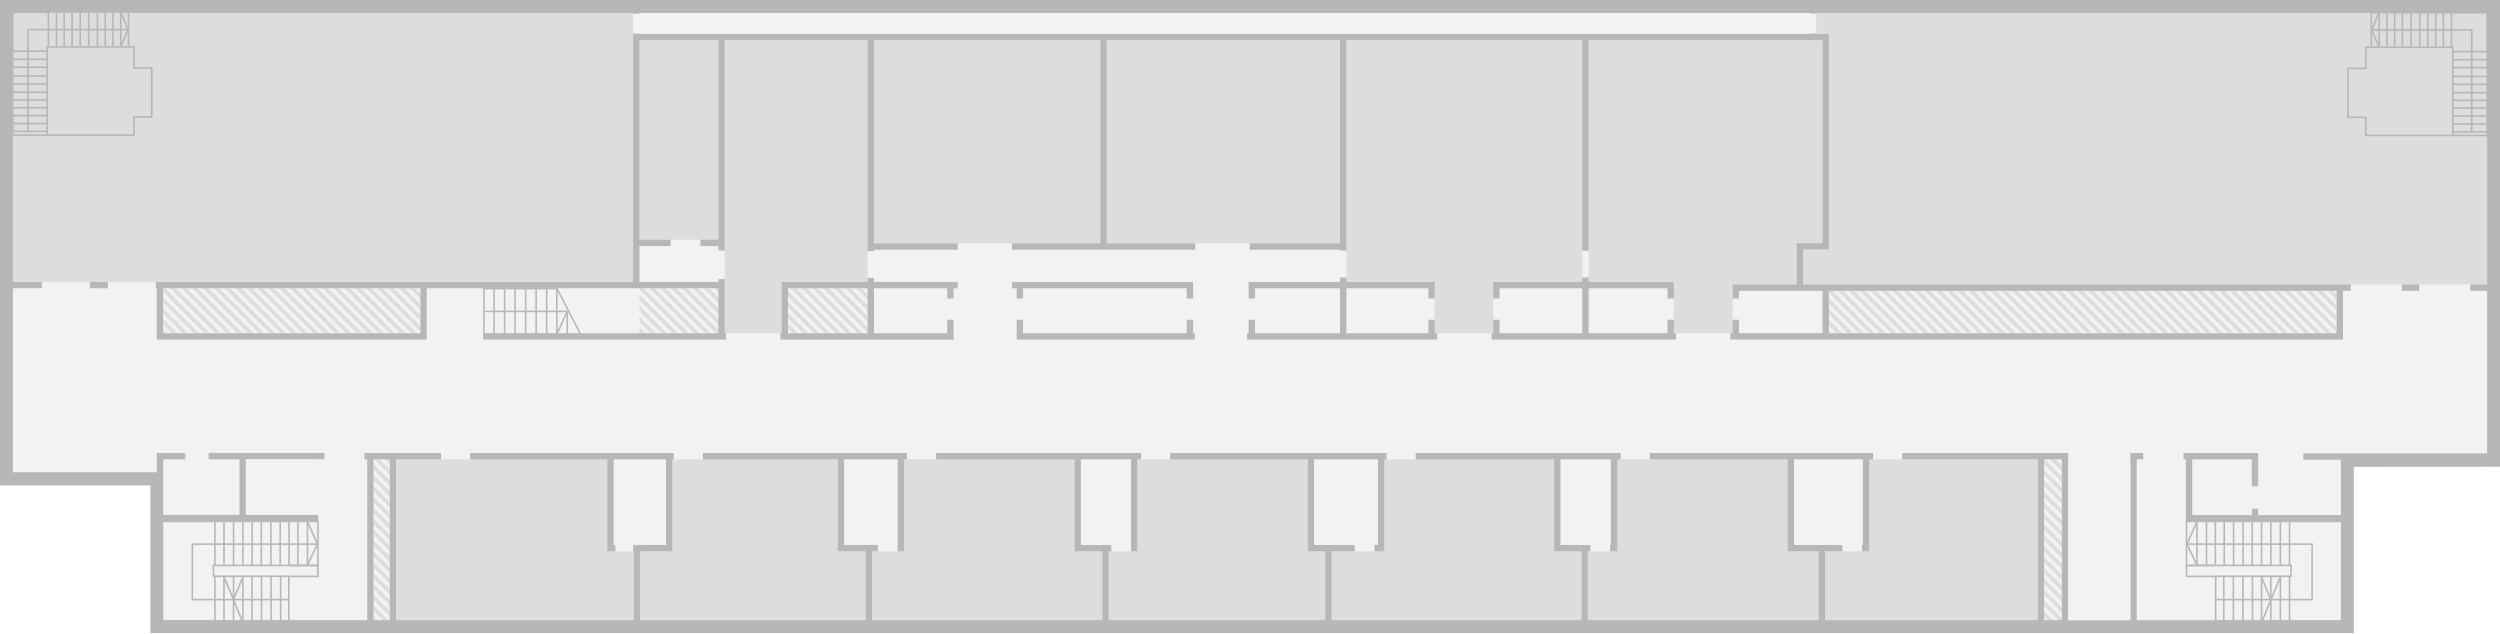
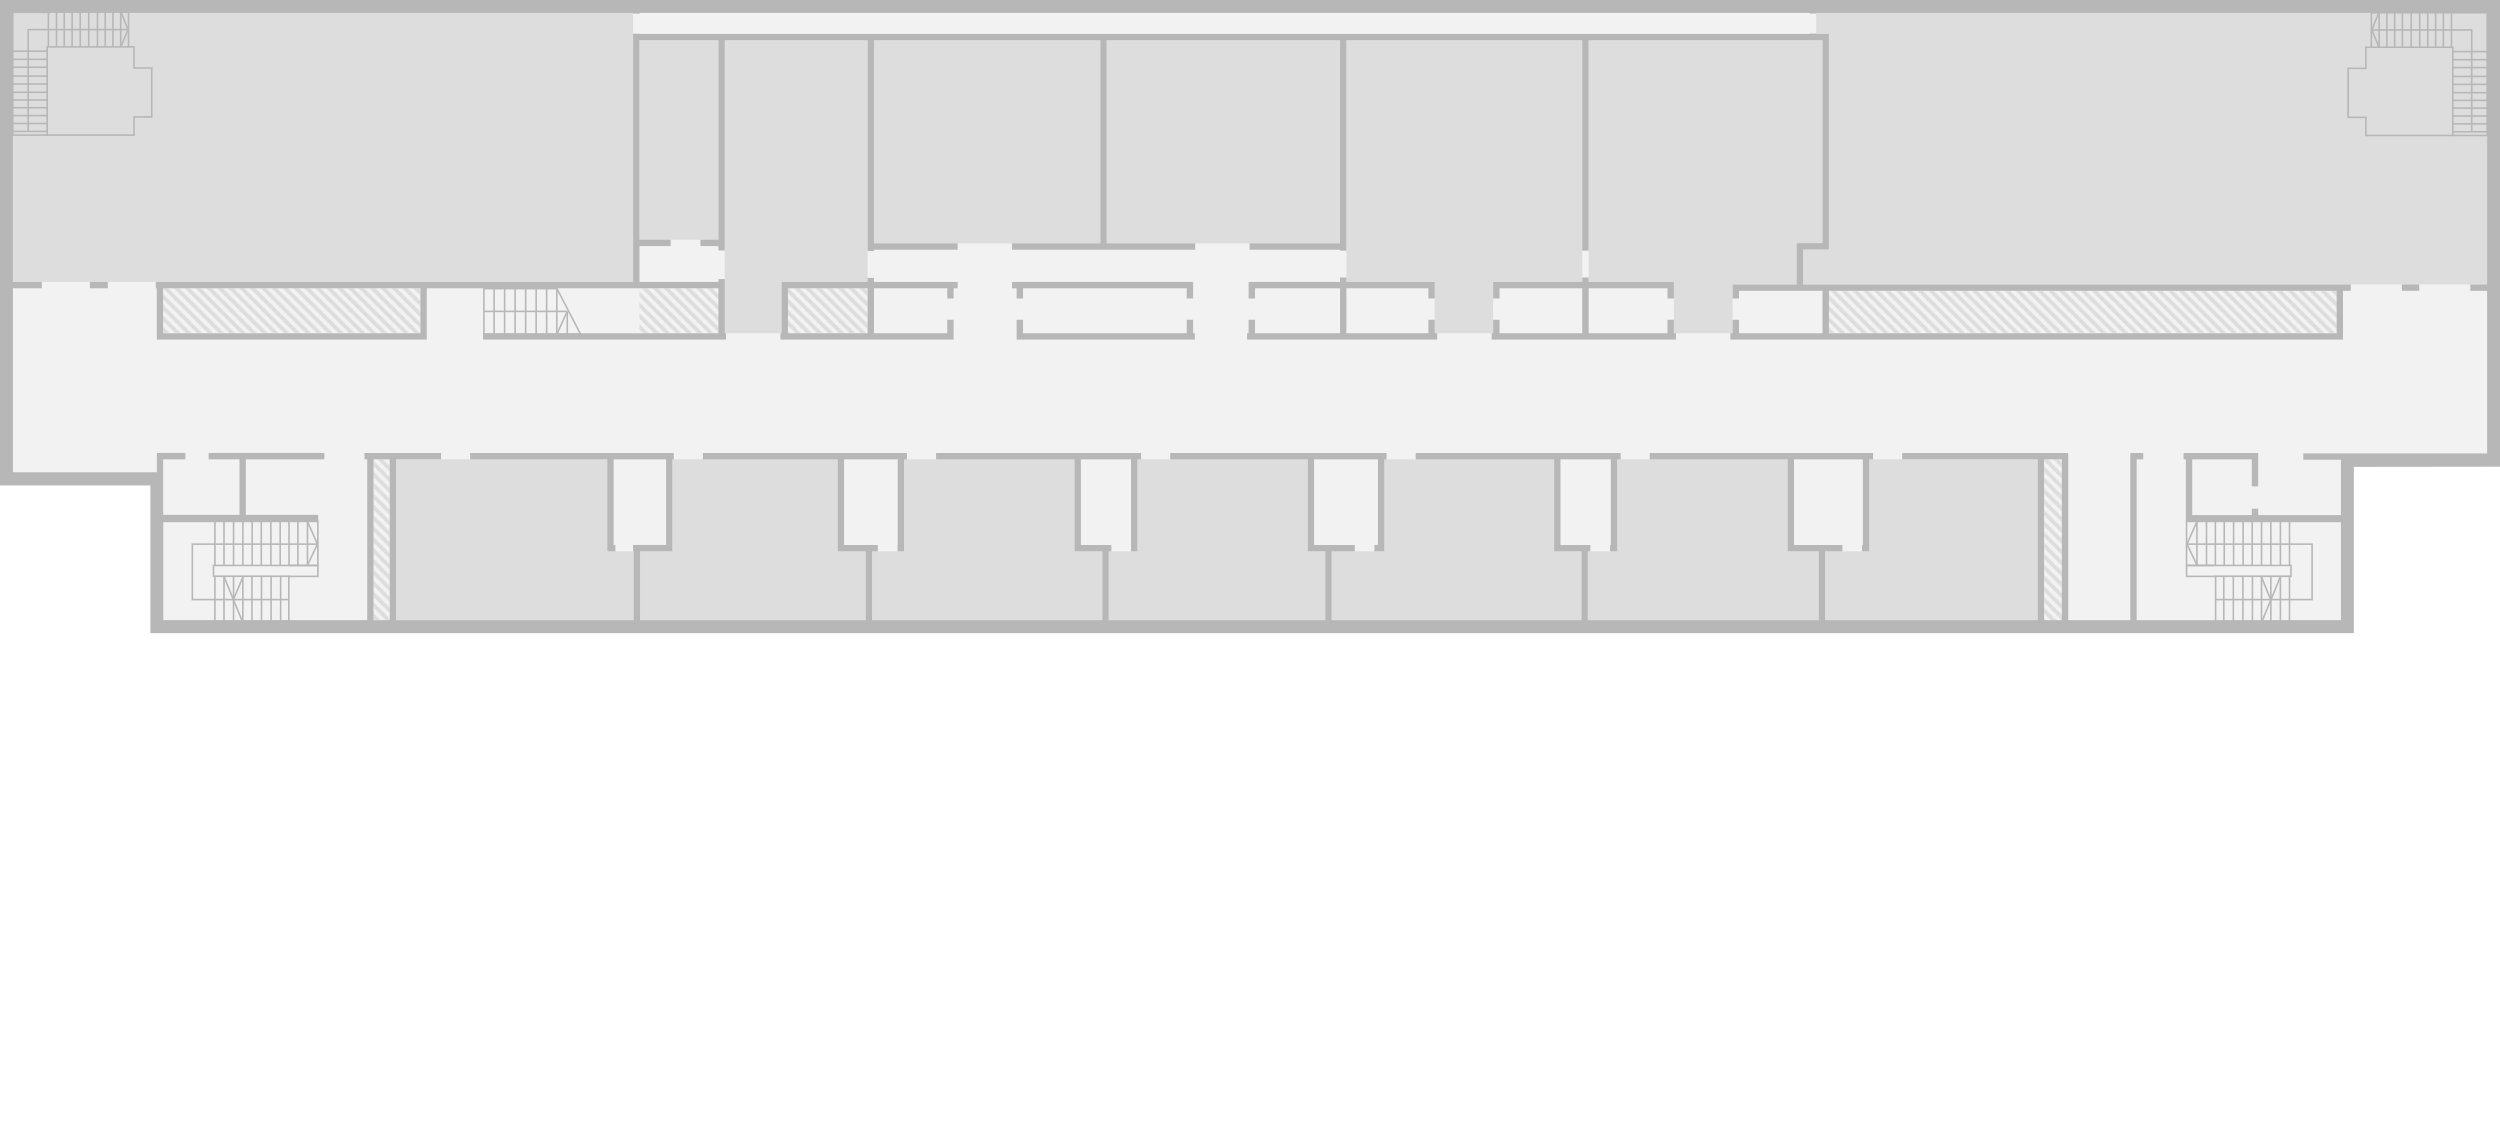
- <svg xmlns="http://www.w3.org/2000/svg" id="Livello_1" data-name="Livello 1" viewBox="0 0 5500 1392.85">
+ <svg xmlns="http://www.w3.org/2000/svg" id="Livello_1" data-name="Livello 1" viewBox="0 0 5500 2479.09">
  <defs>
-     <pattern id="locale_tecnico_2_3" data-name="locale tecnico 2 3" width="57" height="57" patternTransform="matrix(-0.42, 0, 0, 0.42, -13337.83, 9754.16)" patternUnits="userSpaceOnUse" viewBox="0 0 57 57">
-       <rect width="57" height="57" style="fill:none" />
-       <rect width="57" height="57" style="fill:none" />
-       <rect width="57" height="57" style="fill:none" />
-       <rect width="57" height="57" style="fill:none" />
-       <rect width="57" height="57" style="fill:none" />
-       <rect width="57" height="57" style="fill:none" />
-       <rect width="57" height="57" style="fill:none" />
-       <rect width="57" height="57" style="fill:none" />
-       <rect width="57" height="57" style="fill:none" />
-       <rect width="57" height="57" style="fill:none" />
-       <rect x="53" y="-53" width="60" height="58" style="fill:#f2f2f2" />
-       <line x1="57" x2="114" y2="-57" style="fill:none;stroke:#ddd;stroke-linecap:square;stroke-linejoin:round;stroke-width:20px" />
-       <rect x="-4" y="-53" width="60" height="58" style="fill:#f2f2f2" />
-       <line x2="57" y2="-57" style="fill:none;stroke:#ddd;stroke-linecap:square;stroke-linejoin:round;stroke-width:20px" />
-       <line x1="-57" y2="-57" style="fill:none;stroke:#ddd;stroke-linecap:square;stroke-linejoin:round;stroke-width:20px" />
-       <rect x="53" y="4" width="60" height="58" style="fill:#f2f2f2" />
-       <line x1="57" y1="57" x2="114" style="fill:none;stroke:#ddd;stroke-linecap:square;stroke-linejoin:round;stroke-width:20px" />
-       <rect x="-4" y="4" width="60" height="58" style="fill:#f2f2f2" />
-       <line y1="57" x2="57" style="fill:none;stroke:#ddd;stroke-linecap:square;stroke-linejoin:round;stroke-width:20px" />
-       <line x1="-57" y1="57" style="fill:none;stroke:#ddd;stroke-linecap:square;stroke-linejoin:round;stroke-width:20px" />
-       <line x1="57" y1="114" x2="114" y2="57" style="fill:none;stroke:#ddd;stroke-linecap:square;stroke-linejoin:round;stroke-width:20px" />
-       <line y1="114" x2="57" y2="57" style="fill:none;stroke:#ddd;stroke-linecap:square;stroke-linejoin:round;stroke-width:20px" />
-       <line x1="-57" y1="114" y2="57" style="fill:none;stroke:#ddd;stroke-linecap:square;stroke-linejoin:round;stroke-width:20px" />
+     <pattern id="locale_tecnico_2_3" data-name="locale tecnico 2 3" width="57" height="57" patternTransform="translate(-13327.71 -8916.31) rotate(180) scale(0.42)" patternUnits="userSpaceOnUse" viewBox="0 0 57 57">
+       <rect width="57" height="57" style="fill:none" />
+       <rect width="57" height="57" style="fill:none" />
+       <rect width="57" height="57" style="fill:none" />
+       <rect width="57" height="57" style="fill:none" />
+       <rect width="57" height="57" style="fill:none" />
+       <rect width="57" height="57" style="fill:none" />
+       <rect width="57" height="57" style="fill:none" />
+       <rect width="57" height="57" style="fill:none" />
+       <rect width="57" height="57" style="fill:none" />
+       <rect x="53" y="52" width="60" height="58" style="fill:#f2f2f2" />
+       <line x1="57" y1="57" x2="114" y2="114" style="fill:none;stroke:#ddd;stroke-linecap:square;stroke-linejoin:round;stroke-width:20px" />
+       <rect x="-4" y="52" width="60" height="58" style="fill:#f2f2f2" />
+       <line y1="57" x2="57" y2="114" style="fill:none;stroke:#ddd;stroke-linecap:square;stroke-linejoin:round;stroke-width:20px" />
+       <line x1="-57" y1="57" y2="114" style="fill:none;stroke:#ddd;stroke-linecap:square;stroke-linejoin:round;stroke-width:20px" />
+       <rect x="53" y="-5" width="60" height="58" style="fill:#f2f2f2" />
+       <line x1="57" x2="114" y2="57" style="fill:none;stroke:#ddd;stroke-linecap:square;stroke-linejoin:round;stroke-width:20px" />
+       <rect x="-4" y="-5" width="60" height="58" style="fill:#f2f2f2" />
+       <line x2="57" y2="57" style="fill:none;stroke:#ddd;stroke-linecap:square;stroke-linejoin:round;stroke-width:20px" />
+       <line x1="-57" y2="57" style="fill:none;stroke:#ddd;stroke-linecap:square;stroke-linejoin:round;stroke-width:20px" />
+       <line x1="57" y1="-57" x2="114" style="fill:none;stroke:#ddd;stroke-linecap:square;stroke-linejoin:round;stroke-width:20px" />
+       <line y1="-57" x2="57" style="fill:none;stroke:#ddd;stroke-linecap:square;stroke-linejoin:round;stroke-width:20px" />
+       <line x1="-57" y1="-57" style="fill:none;stroke:#ddd;stroke-linecap:square;stroke-linejoin:round;stroke-width:20px" />
    </pattern>
  </defs>
  <polygon id="background" points="0 1067.85 330.92 1067.85 330.92 1392.8 5178.42 1392.8 5178.42 1027.12 5500 1026.69 5500 28.44 5500 0 5471.56 0 28.44 0 0 0 0 28.44 0.21 610.72 0 1067.85" style="fill:#f2f2f2" />
  <rect id="locale_tecnico" data-name="locale tecnico" x="1733.49" y="634.25" width="175.22" height="98.88" style="fill:url(#locale_tecnico_2_3)" />
  <rect id="locale_tecnico-2" data-name="locale tecnico-2" x="358.95" y="634.25" width="565.91" height="98.88" style="fill:url(#locale_tecnico_2_3)" />
  <polygon id="locale_tecnico-2a" data-name="locale tecnico-2a" points="1582.21 733.13 1406.71 733.13 1406.71 634.25 1582.21 634.25 1582.21 733.13" style="fill:url(#locale_tecnico_2_3)" />
  <rect id="locale_tecnico-3" data-name="locale tecnico-3" x="821.76" y="1010.54" width="35.61" height="353.82" style="fill:url(#locale_tecnico_2_3)" />
  <polygon id="locale_tecnico-4" data-name="locale tecnico-4" points="4497.04 1364.36 4497.04 1010.54 4536.09 1010.54 4536.09 1111.53 4536.09 1125.51 4536.09 1364.36 4497.04 1364.36" style="fill:url(#locale_tecnico_2_3)" />
  <rect id="locale_tecnico-5" data-name="locale tecnico-5" x="4023.62" y="639.8" width="1117.01" height="93.34" style="fill:url(#locale_tecnico_2_3)" />
  <polygon id="senza_codice" data-name="senza codice" points="3825.86 733.13 3825.86 639.8 3952.76 639.8 3966.74 639.8 4009.58 639.8 4009.58 733.13 3825.86 733.13" style="fill:#f2f2f2" />
  <polygon id="senza_codice-2" data-name="senza codice-2" points="28.44 639.16 28.44 634.25 344.9 634.25 344.9 733.13 344.9 747.11 344.9 996.57 344.9 1010.54 344.9 1038.98 28.44 1038.98 28.44 639.16" style="fill:#f2f2f2" />
+   <g class="clickable" id="A2-2-16" data-name="customclass A2-2-16">
+     <rect id="a" x="540.91" y="1010.54" width="157.46" height="122.2" style="fill:#f2f2f2" />
+   </g>
+   <g class="clickable" id="A2-2-19-A" data-name="customclass A2-2-19-A">
+     <rect id="a-2" x="4550.07" y="1010.54" width="136.6" height="353.82" style="fill:#f2f2f2" />
+   </g>
  <g class="clickable" id="A2-2-38" data-name="customclass A2-2-38">
    <rect x="1406.85" y="88.7" width="173.75" height="438.66" style="fill:#ddd" />
  </g>
  <g class="clickable" id="A2-2-37" data-name="customclass A2-2-37">
    <rect x="1406.85" y="541.33" width="173.75" height="78.94" style="fill:#f2f2f2" />
  </g>
  <g class="clickable" id="A2-2-36" data-name="customclass A2-2-36">
    <rect x="1922.69" y="634.25" width="161.25" height="98.88" style="fill:#f2f2f2" />
  </g>
  <g class="clickable" id="A2-2-35" data-name="customclass A2-2-35">
    <rect x="3298.99" y="634.25" width="181.97" height="98.88" style="fill:#f2f2f2" />
  </g>
  <g class="clickable" id="A2-2-34" data-name="customclass A2-2-34">
    <rect x="3495" y="634.25" width="173.54" height="98.88" style="fill:#f2f2f2" />
  </g>
  <g class="clickable" id="A2-2-32" data-name="customclass A2-2-32">
    <polygon points="3966.74 625.75 3966.74 548.99 4009.58 548.99 4023.55 548.99 4023.55 535.01 4023.55 88.7 4023.55 74.66 4009.58 74.66 3995.6 74.66 3995.6 28.44 4009.58 28.44 4023.55 28.44 5471.56 28.44 5471.56 625.75 5154.61 625.75 5140.63 625.75 4587.85 625.75 4573.81 625.75 4023.55 625.75 4009.58 625.75 3966.74 625.75" style="fill:#ddd" />
  </g>
  <g class="clickable" id="A2-2-31" data-name="customclass A2-2-31">
    <polygon points="1406.85 74.66 1406.85 28.44 3981.55 28.44 3981.55 74.66 3495 74.66 3480.95 74.66 2962.09 74.66 2948.12 74.66 2434.81 74.66 2420.76 74.66 1922.69 74.66 1908.71 74.66 1594.5 74.66 1580.53 74.66 1406.85 74.66" style="fill:#f2f2f2" />
  </g>
  <g class="clickable" id="A2-2-30" data-name="customclass A2-2-30">
    <polygon points="28.44 610.72 28.44 28.44 1392.8 28.44 1392.8 74.66 1392.8 88.7 1392.8 527.36 1392.8 541.33 1392.8 620.27 938.84 620.27 924.86 620.27 358.95 620.27 344.9 620.27 28.44 620.27 28.44 616.41 28.44 610.72" style="fill:#ddd" />
  </g>
  <g class="clickable" id="A2-2-29" data-name="customclass A2-2-29">
    <polygon points="1594.5 527.36 1594.5 88.7 1908.71 88.7 1908.71 535.43 1908.71 549.41 1908.71 620.27 1733.49 620.27 1719.51 620.27 1719.51 634.25 1719.51 733.13 1594.5 733.13 1594.5 634.25 1594.5 620.27 1594.5 541.33 1594.5 527.36" style="fill:#ddd" />
  </g>
  <g class="clickable" id="A2-2-28" data-name="customclass A2-2-28">
    <rect x="1922.69" y="88.7" width="498.07" height="446.73" style="fill:#ddd" />
  </g>
  <g class="clickable" id="A2-2-27" data-name="customclass A2-2-27">
    <rect x="2434.81" y="88.7" width="513.31" height="446.73" style="fill:#ddd" />
  </g>
  <g class="clickable" id="A2-2-26" data-name="customclass A2-2-26">
    <polygon points="2962.09 535.43 2962.09 88.7 3480.95 88.7 3480.95 620.27 3298.99 620.27 3284.94 620.27 3284.94 634.25 3284.94 733.13 3156.42 733.13 3156.42 634.25 3156.42 620.27 3142.45 620.27 2962.09 620.27 2962.09 549.41 2962.09 535.43" style="fill:#ddd" />
  </g>
  <g class="clickable" id="A2-2-25" data-name="customclass A2-2-25">
    <polygon points="3495 620.27 3495 88.7 4009.58 88.7 4009.58 535.01 3966.74 535.01 3952.76 535.01 3952.76 548.99 3952.76 625.75 3825.86 625.75 3811.88 625.75 3811.88 639.8 3811.88 733.13 3682.51 733.13 3682.51 634.25 3682.51 620.27 3668.47 620.27 3495 620.27" style="fill:#ddd" />
  </g>
  <g class="clickable" id="A2-2-24" data-name="customclass A2-2-24">
    <rect x="2962.1" y="634.25" width="180.28" height="98.88" style="fill:#f2f2f2" />
  </g>
  <g class="clickable" id="A2-2-23" data-name="customclass A2-2-23">
    <rect x="2333.4" y="557.49" width="190.18" height="53.02" style="fill:#f2f2f2" />
  </g>
  <g class="clickable" id="A2-2-22" data-name="customclass A2-2-22">
    <rect x="2761.03" y="634.25" width="187.09" height="98.88" style="fill:#f2f2f2" />
  </g>
  <g class="clickable" id="A2-2-21" data-name="customclass A2-2-21">
    <rect x="2250.66" y="634.25" width="360.21" height="98.88" style="fill:#f2f2f2" />
  </g>
  <g class="clickable" id="A2-2-19" data-name="customclass A2-2-19">
    <rect x="2400.61" y="747.11" width="592.39" height="241.8" style="fill:none" />
  </g>
  <g class="clickable" id="A2-2-18" data-name="customclass A2-2-18">
    <polygon points="358.95 1038.98 358.95 1010.54 526.94 1010.54 526.94 1132.74 358.95 1132.74 358.95 1052.96 358.95 1038.98" style="fill:#f2f2f2" />
  </g>
  <g class="clickable" id="A2-2-15" data-name="customclass A2-2-15">
    <polygon points="871.41 1364.36 871.41 1010.54 1335.99 1010.54 1335.99 1198.97 1335.99 1212.94 1349.96 1212.94 1394.07 1212.94 1394.07 1364.36 871.41 1364.36" style="fill:#ddd" />
  </g>
  <g class="clickable" id="A2-2-14" data-name="customclass A2-2-14">
    <polygon points="1349.96 1198.97 1349.96 1010.54 1465.35 1010.54 1465.35 1198.97 1408.11 1198.97 1394.07 1198.97 1349.96 1198.97" style="fill:#f2f2f2" />
  </g>
  <g class="clickable" id="A2-2-13" data-name="customclass A2-2-13">
    <polygon points="1408.11 1364.36 1408.11 1212.94 1465.35 1212.94 1479.33 1212.94 1479.33 1198.97 1479.33 1010.54 1842.91 1010.54 1842.91 1198.97 1842.91 1212.94 1856.95 1212.94 1904.43 1212.94 1904.43 1364.36 1408.11 1364.36" style="fill:#ddd" />
  </g>
  <g class="clickable" id="A2-2-12" data-name="customclass A2-2-12">
    <polygon points="1856.95 1198.97 1856.95 1010.54 1974.87 1010.54 1974.87 1198.97 1918.48 1198.97 1904.43 1198.97 1856.95 1198.97" style="fill:#f2f2f2" />
  </g>
  <g class="clickable" id="A2-2-11" data-name="customclass A2-2-11">
    <polygon points="1918.48 1364.36 1918.48 1212.94 1974.87 1212.94 1988.85 1212.94 1988.85 1198.97 1988.85 1010.54 2363.95 1010.54 2363.95 1198.97 2363.95 1212.94 2377.92 1212.94 2424.97 1212.94 2424.97 1364.36 1918.48 1364.36" style="fill:#ddd" />
  </g>
  <g class="clickable" id="A2-2-10" data-name="customclass A2-2-10">
    <polygon points="2377.92 1198.97 2377.92 1010.54 2488.25 1010.54 2488.25 1198.97 2439.02 1198.97 2424.97 1198.97 2377.92 1198.97" style="fill:#f2f2f2" />
  </g>
  <g class="clickable" id="A2-2-09" data-name="customclass A2-2-09">
    <polygon points="2439.02 1364.36 2439.02 1212.94 2488.25 1212.94 2502.23 1212.94 2502.23 1198.97 2502.23 1010.54 2876.84 1010.54 2876.84 1198.97 2876.84 1212.94 2890.81 1212.94 2915.46 1212.94 2915.46 1364.36 2439.02 1364.36" style="fill:#ddd" />
  </g>
  <g class="clickable" id="A2-2-08" data-name="customclass A2-2-08">
    <polygon points="2890.81 1198.97 2890.81 1010.54 3031.27 1010.54 3031.27 1198.97 2929.44 1198.97 2915.46 1198.97 2890.81 1198.97" style="fill:#f2f2f2" />
  </g>
  <g class="clickable" id="A2-2-07" data-name="customclass A2-2-07">
    <polygon points="2929.44 1364.36 2929.44 1212.94 3031.27 1212.94 3045.25 1212.94 3045.25 1198.97 3045.25 1010.54 3419.01 1010.54 3419.01 1198.97 3419.01 1212.94 3433.06 1212.94 3479.27 1212.94 3479.27 1364.36 2929.44 1364.36" style="fill:#ddd" />
  </g>
  <g class="clickable" id="A2-2-06" data-name="customclass A2-2-06">
    <polygon points="3433.06 1198.97 3433.06 1010.54 3543.74 1010.54 3543.74 1198.97 3493.24 1198.97 3479.27 1198.97 3433.06 1198.97" style="fill:#f2f2f2" />
  </g>
  <g class="clickable" id="A2-2-05" data-name="customclass A2-2-05">
    <polygon points="3493.24 1364.36 3493.24 1212.94 3543.74 1212.94 3557.79 1212.94 3557.79 1198.97 3557.79 1010.54 3932.82 1010.54 3932.82 1198.97 3932.82 1212.94 3946.79 1212.94 4001.08 1212.94 4001.08 1364.36 3493.24 1364.36" style="fill:#ddd" />
  </g>
  <g class="clickable" id="A2-2-04" data-name="customclass A2-2-04">
    <polygon points="3946.79 1198.97 3946.79 1010.54 4098.28 1010.54 4098.28 1198.97 4015.13 1198.97 4001.08 1198.97 3946.79 1198.97" style="fill:#f2f2f2" />
  </g>
  <g class="clickable" id="A2-2-03" data-name="customclass A2-2-03">
    <polygon points="4015.13 1364.36 4015.13 1212.94 4098.28 1212.94 4112.25 1212.94 4112.25 1198.97 4112.25 1010.54 4483.07 1010.54 4483.07 1364.36 4015.13 1364.36" style="fill:#ddd" />
  </g>
  <g class="clickable" id="A2-2-02" data-name="customclass A2-2-02">
    <rect x="4822.84" y="1010.54" width="131.12" height="122.62" style="fill:#f2f2f2" />
  </g>
-   <g id="walls">
-     <polygon points="2226.43 634.25 2236.62 634.25 2236.62 656.72 2250.66 656.72 2250.66 634.25 2610.8 634.25 2610.8 656.72 2624.85 656.72 2624.85 634.25 2624.85 620.27 2610.8 620.27 2250.66 620.27 2236.62 620.27 2226.43 620.27 2226.43 634.25" style="fill:#b7b7b7" />
-     <polygon points="3161.9 733.13 3156.42 733.13 3156.42 703.42 3142.45 703.42 3142.45 733.13 2962.09 733.13 2962.09 634.25 3142.45 634.25 3142.45 656.72 3156.42 656.72 3156.42 634.25 3156.42 620.27 3142.45 620.27 2962.09 620.27 2962.09 610.51 2948.12 610.51 2948.12 620.27 2761.03 620.27 2746.98 620.27 2746.98 634.25 2746.98 656.72 2761.03 656.72 2761.03 634.25 2948.12 634.25 2948.12 733.13 2761.03 733.13 2761.03 703.42 2746.98 703.42 2746.98 733.13 2743.61 733.13 2743.61 747.11 2761.03 747.11 2948.12 747.11 2962.09 747.11 3142.45 747.11 3156.42 747.11 3161.9 747.11 3161.9 733.13" style="fill:#b7b7b7" />
-     <rect x="5284.04" y="625.75" width="38.21" height="13.98" style="fill:#b7b7b7" />
-     <rect x="197.7" y="620.27" width="39.47" height="13.98" style="fill:#b7b7b7" />
-     <path d="M330.92,1067.85v325h4847.5V1027.12l321.58-.43V0H0V1067.85Zm526.52,296.51H821.76V1010.54h35.68Zm3678.65,0H4497V1010.54h39.05ZM28.44,634.25H92.07v-14H28.44V28.44H1392.87v1.69h14V28.44H3981.63v1.27h14V28.44h1476V625.75h-36.94v14h36.94V997.41H5067.24v14H5150v121.78H4968v-14h-14v14H4822.91V1010.54H4954V1070h14V996.57H4803.8v14h5.06v136.6H5150v217.22H4700.71V1010.54h14.4v-14h-28.44v367.79h-136.6v-252.8h0v-115H4184.8v14h298.27v353.82H4015.13V1212.94h38.2v-14H3946.86v-188.4h151.42V1198.9h-1.76v14h15.73V1010.61h8.5v-14H3629.49v14h303.33v202.33h68.33v151.42h-507.9V1212.94h5.54v-14h-65.73v-188.4h110.75V1198.9h-1.68v14h15.73V1010.61h7.65v-14h-451v14H3419.1v202.33h60.26v151.42H2929.58V1212.94h50.92v-14H2891v-188.4h140.46V1198.9h-7.65v14h21.63V1010.61h5v-14h-476v14H2877v202.33h38.62v151.42H2439.09V1212.94h5.9v-14h-67v-188.4h110.26v202.4h14V1010.61h8.07v-14h-451v14H2364v202.33h61.1v151.42H1918.48V1212.94h12.71v-14H1857v-188.4h117.92V1198.9h-.42v14h14.4V1010.61h6.39v-14H1546.4v14H1843v202.33h61.52v151.42H1408.11V1212.94h71.22V1010.61h3v-14h-448v14H1336v202.33h17.84v-14H1350v-188.4h115.39V1198.9H1392.8v14h1.27v151.42H871.42V1010.54H970.3v-14H801.89v14h6v353.82H359V1146.72H700.1v-14H540.91v-122.2h172.7v-14H459v14h67.92v122.2H359v-122.2h48.81v-14H345V1039H28.44Z" transform="translate(0 0)" style="fill:#b7b7b7" />
-     <path d="M344.9,634.25V747.11H938.84V634.25h641.69v98.88H1062.79v14h534.52v-14h-2.74V613.88h-14v6.39H1406.85V541.33h68.68v-14h-68.75V88.63h173.75V527.29h-39.68v14h39.68V551h14V88.63h314.21V552.36h14v-3h184.14v-14H1922.69V88.63h498.07V535.36H2226.43v14h403.06v-14H2434.74V88.63h513.31V535.36h-199v14h199v2.11h14V88.63h518.86V551.52h14V88.63h514.65V534.94h-56.89v90.81H3811.81v31h14v-17h183.73v93.33H3825.78V703.42h-14v29.71h-5.06v14H5154.61V639.8h17v-14H3966.74V549h56.81V74.65h-28v-.84h-14v.84H1406.85v-.42h-14v546H342.79v14Zm3678.72,5.55h1117v93.33h-1117ZM358.88,634.25h566v98.88h-566Z" transform="translate(0 0)" style="fill:#b7b7b7" />
-     <polygon points="2628.64 733.13 2624.85 733.13 2624.85 703.42 2610.8 703.42 2610.8 733.13 2250.66 733.13 2250.66 703.42 2236.62 703.42 2236.62 725.06 2236.62 733.13 2236.62 747.11 2250.66 747.11 2610.8 747.11 2624.85 747.11 2628.64 747.11 2628.64 733.13" style="fill:#b7b7b7" />
-     <path d="M2097.91,733.13V703.42h-14v29.71H1922.69V634.25h161.25v22.47h14V634.25h8.92v-14H1922.69v-8.92h-14v8.92h-189.2V733.13H1717v14h381v-14Zm-189.2,0H1733.49V634.25h175.22Z" transform="translate(0 0)" style="fill:#b7b7b7" />
-     <polygon points="3687.15 733.13 3682.51 733.13 3682.51 703.42 3668.47 703.42 3668.47 733.13 3495 733.13 3495 634.25 3668.47 634.25 3668.47 656.72 3682.51 656.72 3682.51 634.25 3682.51 620.27 3668.47 620.27 3495 620.27 3495 610.51 3480.95 610.51 3480.95 620.27 3298.99 620.27 3284.94 620.27 3284.94 634.25 3284.94 656.72 3298.99 656.72 3298.99 634.25 3480.95 634.25 3480.95 733.13 3298.99 733.13 3298.99 703.42 3284.94 703.42 3284.94 733.13 3281.57 733.13 3281.57 747.11 3284.94 747.11 3298.99 747.11 3480.95 747.11 3495 747.11 3668.47 747.11 3682.51 747.11 3687.15 747.11 3687.15 733.13" style="fill:#b7b7b7" />
-   </g>
-   <g class="clickable" id="A2-2-STAIR-F" data-name="customclass A2-2-STAIR-F">
-     <path d="M1280.16,737.13H1062.93V633.05h162v1.2l1.56-.81Zm-213.72-3.51h208l-50.21-97H1066.44Z" transform="translate(0 0)" style="fill:#b7b7b7" />
+   <g class="clickable" id="A2-2-20" data-name="customclass A2-2-20">
+     <path d="M1280.16,737.13H1062.93V633.05h162v1.2l1.56-.81Zm-213.72-3.51h208l-50.21-97H1066.44Z" style="fill:#b7b7b7" />
    <rect x="1064.48" y="683.34" width="182.95" height="3.51" style="fill:#b7b7b7" />
-     <rect x="1208.9" y="708.44" width="55.08" height="3.51" transform="translate(83.57 1549.27) rotate(-65.92)" style="fill:#b7b7b7" />
+     <rect x="1208.93" y="708.48" width="55.08" height="3.51" transform="translate(83.52 1549.28) rotate(-65.92)" style="fill:#b7b7b7" />
    <rect x="1131.48" y="634.81" width="3.51" height="100.57" style="fill:#b7b7b7" />
    <rect x="1154.65" y="634.81" width="3.51" height="100.57" style="fill:#b7b7b7" />
    <rect x="1177.76" y="634.81" width="3.51" height="100.57" style="fill:#b7b7b7" />
    <rect x="1200.86" y="634.81" width="3.51" height="100.57" style="fill:#b7b7b7" />
    <rect x="1085.27" y="634.81" width="3.51" height="100.57" style="fill:#b7b7b7" />
    <rect x="1108.37" y="634.81" width="3.51" height="100.57" style="fill:#b7b7b7" />
    <rect x="1223.2" y="634.81" width="3.51" height="100.57" style="fill:#b7b7b7" />
    <rect x="1246.23" y="685.09" width="3.51" height="50.28" style="fill:#b7b7b7" />
    <rect x="1065.53" y="634.81" width="342.02" height="98.32" style="fill:none" />
  </g>
-   <g class="clickable" id="A2-2-LIFT-D" data-name="customclass A2-2-LIFT-D">
-     <rect id="a-2" x="4550.07" y="1010.54" width="136.6" height="353.82" style="fill:#f2f2f2" />
-   </g>
-   <g class="clickable" id="A2-2-STAIR-D" data-name="customclass A2-2-STAIR-D">
+   <g id="walls">
+     <polygon points="2226.43 634.25 2236.62 634.25 2236.62 656.72 2250.66 656.72 2250.66 634.25 2610.8 634.25 2610.8 656.72 2624.85 656.72 2624.85 634.25 2624.85 620.27 2610.8 620.27 2250.66 620.27 2236.62 620.27 2226.43 620.27 2226.43 634.25" style="fill:#b7b7b7" />
+     <polygon points="3161.9 733.13 3156.42 733.13 3156.42 703.42 3142.45 703.42 3142.45 733.13 2962.09 733.13 2962.09 634.25 3142.45 634.25 3142.45 656.72 3156.42 656.72 3156.42 634.25 3156.42 620.27 3142.45 620.27 2962.09 620.27 2962.09 610.51 2948.12 610.51 2948.12 620.27 2761.03 620.27 2746.98 620.27 2746.98 634.25 2746.98 656.72 2761.03 656.72 2761.03 634.25 2948.12 634.25 2948.12 733.13 2761.03 733.13 2761.03 703.42 2746.98 703.42 2746.98 733.13 2743.61 733.13 2743.61 747.11 2761.03 747.11 2948.12 747.11 2962.09 747.11 3142.45 747.11 3156.42 747.11 3161.9 747.11 3161.9 733.13" style="fill:#b7b7b7" />
+     <rect x="5284.04" y="625.75" width="38.21" height="13.98" style="fill:#b7b7b7" />
+     <rect x="197.7" y="620.27" width="39.47" height="13.98" style="fill:#b7b7b7" />
+     <path d="M330.92,1067.85v325h4847.5V1027.12l321.58-.43V0H0V1067.85Zm526.52,296.51H821.76V1010.54h35.68Zm3678.65,0H4497V1010.54h39.05ZM28.44,634.25H92.07v-14H28.44V28.44H1392.87v1.69h14V28.44H3981.63v1.27h14V28.44h1476V625.75h-36.94v14h36.94V997.41H5067.24v14H5150v121.78H4968v-14h-14v14H4822.91V1010.54H4954V1070h14V996.57h-164.2v14h5.06v136.6H5150v217.22H4700.71V1010.54h14.4v-14h-28.44v367.79h-136.6V1111.53h0v-115H4184.8v14h298.27v353.82H4015.13V1212.94h38.2v-14H3946.86V1010.54h151.42V1198.9h-1.76v14h15.73V1010.61h8.5v-14H3629.49v14h303.33v202.33h68.33v151.42h-507.9V1212.94h5.54v-14h-65.73V1010.54h110.75V1198.9h-1.68v14h15.73V1010.61h7.65v-14h-451v14h304.59v202.33h60.26v151.42H2929.58V1212.94h50.92v-14H2891V1010.54h140.46V1198.9h-7.65v14h21.63V1010.61h5.05v-14h-476v14h302.49v202.33h38.62v151.42H2439.09V1212.94h5.9v-14h-67V1010.54h110.26v202.4h14V1010.61h8.07v-14H2059.36v14H2364v202.33h61.1v151.42H1918.48V1212.94h12.71v-14H1857V1010.54h117.92V1198.9h-.42v14h14.4V1010.61h6.39v-14H1546.4v14H1843v202.33h61.52v151.42H1408.11V1212.94h71.22V1010.61h3v-14h-448v14h301.64v202.33h17.84v-14H1350V1010.54h115.39V1198.9H1392.8v14h1.27v151.42H871.42V1010.54H970.3v-14H801.89v14h6v353.82H359V1146.72h341.1v-14H540.91v-122.2h172.7v-14H459v14h67.92v122.2H359v-122.2h48.81v-14H345V1039H28.44Z" style="fill:#b7b7b7" />
+     <path d="M344.9,634.25V747.11H938.84V634.25h641.69v98.88H1062.79v14h534.52v-14h-2.74V613.88h-14v6.39H1406.85V541.33h68.68v-14h-68.75V88.63h173.75V527.29h-39.68v14h39.68V551h14V88.63h314.21V552.36h14v-3h184.14v-14H1922.69V88.63h498.07V535.36H2226.43v14h403.06v-14H2434.74V88.63h513.31V535.36h-199v14h199v2.11h14V88.63h518.86V551.52h14V88.63h514.65V534.94h-56.89v90.81H3811.81v31h14V639.8h183.73v93.33H3825.78V703.42h-14v29.71h-5.06v14H5154.61V639.8h17v-14H3966.74V549h56.81V74.65h-28v-.84h-14v.84H1406.85v-.42h-14v546H342.79v14Zm3678.72,5.55h1117v93.33h-1117ZM358.88,634.25h566v98.88h-566Z" style="fill:#b7b7b7" />
+     <polygon points="2628.64 733.13 2624.85 733.13 2624.85 703.42 2610.8 703.42 2610.8 733.13 2250.66 733.13 2250.66 703.42 2236.62 703.42 2236.62 725.06 2236.62 733.13 2236.62 747.11 2250.66 747.11 2610.8 747.11 2624.85 747.11 2628.64 747.11 2628.64 733.13" style="fill:#b7b7b7" />
+     <path d="M2097.91,733.13V703.42h-14v29.71H1922.69V634.25h161.25v22.47h14V634.25h8.92v-14H1922.69v-8.92h-14v8.92h-189.2V733.13H1717v14h381v-14Zm-189.2,0H1733.49V634.25h175.22Z" style="fill:#b7b7b7" />
+     <polygon points="3687.15 733.13 3682.51 733.13 3682.51 703.42 3668.47 703.42 3668.47 733.13 3495 733.13 3495 634.25 3668.47 634.25 3668.47 656.72 3682.51 656.72 3682.51 634.25 3682.51 620.27 3668.47 620.27 3495 620.27 3495 610.51 3480.95 610.51 3480.95 620.27 3298.99 620.27 3284.94 620.27 3284.94 634.25 3284.94 656.72 3298.99 656.72 3298.99 634.25 3480.95 634.25 3480.95 733.13 3298.99 733.13 3298.99 703.42 3284.94 703.42 3284.94 733.13 3281.57 733.13 3281.57 747.11 3284.94 747.11 3298.99 747.11 3480.95 747.11 3495 747.11 3668.47 747.11 3682.51 747.11 3687.15 747.11 3687.15 733.13" style="fill:#b7b7b7" />
+   </g>
+   <g class="clickable" id="A2-2-17" data-name="customclass A2-2-17">
+     <g id="scale">
+       <path d="M637.13,1368.78H355.29v-223.4H701.11v100.36H471.38V1266H637.13Zm-278.32-3.51H633.62v-95.72H467.87v-27.32H697.6v-93.34H358.81Z" style="fill:#b7b7b7" />
+       <polygon points="634.11 1320.89 421.38 1320.89 421.38 1195.32 698.16 1195.32 698.16 1198.83 424.89 1198.83 424.89 1317.38 634.11 1317.38 634.11 1320.89" style="fill:#b7b7b7" />
+       <rect x="512.05" y="1267.02" width="3.51" height="100.78" style="fill:#b7b7b7" />
+       <rect x="491.05" y="1267.02" width="3.51" height="100.78" style="fill:#b7b7b7" />
+       <rect x="471.03" y="1267.02" width="3.51" height="100.78" style="fill:#b7b7b7" />
+       <rect x="532.55" y="1267.02" width="3.51" height="100.78" style="fill:#b7b7b7" />
+       <rect x="471.03" y="1147.14" width="3.51" height="96.85" style="fill:#b7b7b7" />
+       <rect x="491.05" y="1147.14" width="3.51" height="96.85" style="fill:#b7b7b7" />
+       <rect x="512.05" y="1147.14" width="3.51" height="96.85" style="fill:#b7b7b7" />
+       <rect x="532.55" y="1147.14" width="3.51" height="96.85" style="fill:#b7b7b7" />
+       <rect x="553.06" y="1147.14" width="3.51" height="96.85" style="fill:#b7b7b7" />
+       <rect x="573.08" y="1147.14" width="3.51" height="96.85" style="fill:#b7b7b7" />
+       <rect x="594.15" y="1147.14" width="3.51" height="96.85" style="fill:#b7b7b7" />
+       <rect x="614.65" y="1147.14" width="3.51" height="96.85" style="fill:#b7b7b7" />
+       <rect x="634.11" y="1147.14" width="3.51" height="96.85" style="fill:#b7b7b7" />
+       <rect x="653.63" y="1147.14" width="3.51" height="96.85" style="fill:#b7b7b7" />
+       <rect x="674.63" y="1147.14" width="3.51" height="96.85" style="fill:#b7b7b7" />
+       <polygon points="677.97 1244.24 674.8 1242.74 696.44 1196.91 674.71 1147.85 677.92 1146.43 700.3 1196.95 677.97 1244.24" style="fill:#b7b7b7" />
+       <polygon points="531.14 1366.71 511.62 1319.19 532.69 1269.08 535.93 1270.44 515.42 1319.21 534.39 1365.38 531.14 1366.71" style="fill:#b7b7b7" />
+       <polygon points="701.11 1269.76 635.37 1269.76 635.37 1266.25 697.6 1266.25 697.6 1245.74 638.32 1245.74 638.32 1242.23 701.11 1242.23 701.11 1269.76" style="fill:#b7b7b7" />
+       <rect x="501.41" y="1266.26" width="3.51" height="54.97" transform="translate(-450.5 285.04) rotate(-22.14)" style="fill:#b7b7b7" />
+       <rect x="615.64" y="1267.02" width="3.51" height="100.78" style="fill:#b7b7b7" />
+       <rect x="573.57" y="1267.02" width="3.51" height="100.78" style="fill:#b7b7b7" />
+       <rect x="594.64" y="1267.02" width="3.51" height="100.78" style="fill:#b7b7b7" />
+       <rect x="552.57" y="1267.02" width="3.51" height="100.78" style="fill:#b7b7b7" />
+     </g>
+     <g id="a-3">
+       <polygon points="807.79 1147.49 807.79 1364.36 358.95 1364.36 358.95 1146.72 526.94 1146.72 540.91 1146.72 660.16 1146.72 699.42 1146.72 807.79 1147.49" style="fill:none" />
+     </g>
+   </g>
+   <g class="clickable" id="A2-2-01" data-name="customclass A2-2-01">
    <g id="scale-2">
-       <path d="M5154.47,1368.78H4872.63V1266h165.75v-20.3H4808.65V1145.38h345.82Zm-278.32-3.51H5151V1148.89H4812.17v93.34h229.72v27.32H4876.15Z" transform="translate(0 0)" style="fill:#b7b7b7" />
+       <path d="M5154.47,1368.78H4872.63V1266h165.75v-20.3H4808.65V1145.38h345.82Zm-278.32-3.51H5151V1148.89H4812.17v93.34h229.72v27.32H4876.15Z" style="fill:#b7b7b7" />
      <polygon points="5088.38 1320.89 4875.65 1320.89 4875.65 1317.38 5084.87 1317.38 5084.87 1198.83 4811.6 1198.83 4811.6 1195.32 5088.38 1195.32 5088.38 1320.89" style="fill:#b7b7b7" />
      <rect x="4994.13" y="1267.02" width="3.51" height="100.78" style="fill:#b7b7b7" />
      <rect x="5015.13" y="1267.02" width="3.51" height="100.78" style="fill:#b7b7b7" />
      <rect x="5035.15" y="1267.02" width="3.51" height="100.78" style="fill:#b7b7b7" />
      <rect x="4973.63" y="1267.02" width="3.51" height="100.78" style="fill:#b7b7b7" />
      <rect x="5035.15" y="1147.14" width="3.51" height="96.85" style="fill:#b7b7b7" />
      <rect x="5015.13" y="1147.14" width="3.51" height="96.85" style="fill:#b7b7b7" />
      <rect x="4994.13" y="1147.14" width="3.51" height="96.85" style="fill:#b7b7b7" />
      <rect x="4973.63" y="1147.14" width="3.51" height="96.85" style="fill:#b7b7b7" />
      <rect x="4953.12" y="1147.14" width="3.51" height="96.85" style="fill:#b7b7b7" />
      <rect x="4933.1" y="1147.14" width="3.51" height="96.85" style="fill:#b7b7b7" />
      <rect x="4912.1" y="1147.14" width="3.51" height="96.85" style="fill:#b7b7b7" />
      <rect x="4891.6" y="1147.14" width="3.51" height="96.85" style="fill:#b7b7b7" />
      <rect x="4872.07" y="1147.14" width="3.51" height="96.85" style="fill:#b7b7b7" />
      <rect x="4852.55" y="1147.14" width="3.51" height="96.85" style="fill:#b7b7b7" />
      <rect x="4831.55" y="1147.14" width="3.51" height="96.85" style="fill:#b7b7b7" />
      <polygon points="4831.72 1244.24 4809.39 1196.95 4809.72 1196.22 4831.84 1146.43 4835.05 1147.85 4813.26 1196.91 4834.89 1242.74 4831.72 1244.24" style="fill:#b7b7b7" />
      <polygon points="4978.55 1366.7 4975.3 1365.39 4993.85 1319.63 4973.82 1270.42 4977.08 1269.1 4997.64 1319.62 4978.55 1366.7" style="fill:#b7b7b7" />
      <polygon points="4874.39 1269.76 4808.65 1269.76 4808.65 1242.23 4871.37 1242.23 4871.37 1245.74 4812.17 1245.74 4812.17 1266.25 4874.39 1266.25 4874.39 1269.76" style="fill:#b7b7b7" />
-       <rect x="4978.86" y="1292.57" width="55" height="3.51" transform="translate(1914.92 5439.44) rotate(-67.78)" style="fill:#b7b7b7" />
+       <rect x="4978.64" y="1292.41" width="55" height="3.51" transform="translate(1915.16 5439.3) rotate(-67.78)" style="fill:#b7b7b7" />
      <rect x="4890.61" y="1267.02" width="3.51" height="100.78" style="fill:#b7b7b7" />
      <rect x="4932.61" y="1267.02" width="3.51" height="100.78" style="fill:#b7b7b7" />
      <rect x="4911.61" y="1267.02" width="3.51" height="100.78" style="fill:#b7b7b7" />
      <rect x="4953.61" y="1267.02" width="3.51" height="100.78" style="fill:#b7b7b7" />
    </g>
    <g id="a-4">
      <polygon points="4808.87 1147.14 4822.84 1147.14 4953.96 1147.14 4967.94 1147.14 5149.97 1147.14 5149.97 1364.36 4700.71 1364.36 4700.71 1147.28 4808.87 1147.14" style="fill:none" />
-     </g>
-   </g>
-   <g class="clickable" id="A2-2-LIFT-C" data-name="customclass A2-2-LIFT-C">
-     <rect id="a" x="540.91" y="1010.54" width="157.46" height="122.2" style="fill:#f2f2f2" />
-   </g>
-   <g class="clickable" id="A2-2-STAIR-C" data-name="customclass A2-2-STAIR-C">
-     <g id="scale">
-       <path d="M637.13,1368.78H355.29v-223.4H701.11v100.36H471.38V1266H637.13Zm-278.32-3.51H633.62v-95.72H467.87v-27.32H697.6v-93.34H358.81Z" transform="translate(0 0)" style="fill:#b7b7b7" />
-       <polygon points="634.11 1320.89 421.38 1320.89 421.38 1195.32 698.16 1195.32 698.16 1198.83 424.89 1198.83 424.89 1317.38 634.11 1317.38 634.11 1320.89" style="fill:#b7b7b7" />
-       <rect x="512.05" y="1267.02" width="3.51" height="100.78" style="fill:#b7b7b7" />
-       <rect x="491.05" y="1267.02" width="3.51" height="100.78" style="fill:#b7b7b7" />
-       <rect x="471.03" y="1267.02" width="3.51" height="100.78" style="fill:#b7b7b7" />
-       <rect x="532.55" y="1267.02" width="3.51" height="100.78" style="fill:#b7b7b7" />
-       <rect x="471.03" y="1147.14" width="3.51" height="96.85" style="fill:#b7b7b7" />
-       <rect x="491.05" y="1147.14" width="3.51" height="96.85" style="fill:#b7b7b7" />
-       <rect x="512.05" y="1147.14" width="3.51" height="96.85" style="fill:#b7b7b7" />
-       <rect x="532.55" y="1147.14" width="3.51" height="96.85" style="fill:#b7b7b7" />
-       <rect x="553.06" y="1147.14" width="3.51" height="96.85" style="fill:#b7b7b7" />
-       <rect x="573.08" y="1147.14" width="3.51" height="96.85" style="fill:#b7b7b7" />
-       <rect x="594.15" y="1147.14" width="3.51" height="96.85" style="fill:#b7b7b7" />
-       <rect x="614.65" y="1147.14" width="3.51" height="96.85" style="fill:#b7b7b7" />
-       <rect x="634.11" y="1147.14" width="3.51" height="96.85" style="fill:#b7b7b7" />
-       <rect x="653.63" y="1147.14" width="3.51" height="96.85" style="fill:#b7b7b7" />
-       <rect x="674.63" y="1147.14" width="3.51" height="96.85" style="fill:#b7b7b7" />
-       <polygon points="677.97 1244.24 674.8 1242.74 696.44 1196.91 674.71 1147.85 677.92 1146.43 700.3 1196.95 677.97 1244.24" style="fill:#b7b7b7" />
-       <polygon points="531.14 1366.71 511.62 1319.19 532.69 1269.08 535.93 1270.44 515.42 1319.21 534.39 1365.38 531.14 1366.71" style="fill:#b7b7b7" />
-       <polygon points="701.11 1269.76 635.37 1269.76 635.37 1266.25 697.6 1266.25 697.6 1245.74 638.32 1245.74 638.32 1242.23 701.11 1242.23 701.11 1269.76" style="fill:#b7b7b7" />
-       <rect x="501.38" y="1266.28" width="3.51" height="54.97" transform="translate(-450.48 285.01) rotate(-22.14)" style="fill:#b7b7b7" />
-       <rect x="615.64" y="1267.02" width="3.51" height="100.78" style="fill:#b7b7b7" />
-       <rect x="573.57" y="1267.02" width="3.51" height="100.78" style="fill:#b7b7b7" />
-       <rect x="594.64" y="1267.02" width="3.51" height="100.78" style="fill:#b7b7b7" />
-       <rect x="552.57" y="1267.02" width="3.51" height="100.78" style="fill:#b7b7b7" />
-     </g>
-     <g id="a-3">
-       <polygon points="807.79 1147.49 807.79 1364.36 358.95 1364.36 358.95 1146.72 526.94 1146.72 540.91 1146.72 660.16 1146.72 699.42 1146.72 807.79 1147.49" style="fill:none" />
    </g>
  </g>
  <g id="scale_2" data-name="scale 2">
    <polygon points="5473.52 298.06 5470.01 298.06 5470.01 29.78 5395.01 29.78 5395.01 103.94 5391.49 103.94 5391.49 26.27 5473.52 26.27 5473.52 298.06" style="fill:#b7b7b7" />
    <polygon points="5439.6 290.19 5436.09 290.19 5436.09 67.7 5216.76 67.7 5216.76 64.19 5439.6 64.19 5439.6 290.19" style="fill:#b7b7b7" />
    <rect x="5249.42" y="28.02" width="3.51" height="75.92" style="fill:#b7b7b7" />
    <rect x="5266.49" y="28.02" width="3.51" height="75.92" style="fill:#b7b7b7" />
    <rect x="5283.48" y="28.02" width="3.51" height="75.92" style="fill:#b7b7b7" />
    <rect x="5321.55" y="28.02" width="3.51" height="75.92" style="fill:#b7b7b7" />
    <rect x="5339.31" y="28.02" width="3.51" height="75.92" style="fill:#b7b7b7" />
    <rect x="5356.73" y="28.02" width="3.51" height="75.92" style="fill:#b7b7b7" />
    <rect x="5373.73" y="28.02" width="3.51" height="75.92" style="fill:#b7b7b7" />
    <rect x="5232.42" y="28.02" width="3.51" height="75.92" style="fill:#b7b7b7" />
    <rect x="5396.06" y="111.74" width="75.92" height="3.51" style="fill:#b7b7b7" />
    <rect x="5396.06" y="129.57" width="75.92" height="3.51" style="fill:#b7b7b7" />
    <rect x="5396.06" y="146.92" width="75.92" height="3.51" style="fill:#b7b7b7" />
    <rect x="5396.06" y="166.45" width="75.92" height="3.51" style="fill:#b7b7b7" />
    <rect x="5396.06" y="183.86" width="75.92" height="3.51" style="fill:#b7b7b7" />
    <rect x="5396.06" y="202.12" width="75.92" height="3.51" style="fill:#b7b7b7" />
    <rect x="5396.06" y="219.05" width="75.92" height="3.51" style="fill:#b7b7b7" />
    <rect x="5396.06" y="236.04" width="75.92" height="3.51" style="fill:#b7b7b7" />
    <rect x="5396.06" y="253.46" width="75.92" height="3.51" style="fill:#b7b7b7" />
    <rect x="5396.06" y="270.81" width="75.92" height="3.51" style="fill:#b7b7b7" />
    <rect x="5396.06" y="288.22" width="75.92" height="3.51" style="fill:#b7b7b7" />
    <rect x="5302.86" y="28.02" width="3.51" height="75.92" style="fill:#b7b7b7" />
    <polygon points="5232.14 104.4 5216.2 65.96 5231.71 27.16 5234.97 28.46 5219.99 65.93 5235.38 103.06 5232.14 104.4" style="fill:#b7b7b7" />
    <rect x="5215.22" y="28.02" width="3.51" height="75.92" style="fill:#b7b7b7" />
-     <path d="M5397.82,299.81H5203.14V259.92h-39.05V148.61h39.05V102.18h194.68Zm-191.17-3.51H5394.3V105.7H5206.65v46.42h-39V256.41h39Z" transform="translate(0 0)" style="fill:#b7b7b7" />
+     <path d="M5397.82,299.81H5203.14V259.92h-39.05V148.61h39.05V102.18h194.68Zm-191.17-3.51H5394.3V105.7H5206.65v46.42h-39V256.41h39Z" style="fill:#b7b7b7" />
    <rect x="5396.06" y="296.3" width="75.92" height="3.51" style="fill:#b7b7b7" />
    <rect x="5216.55" y="26.27" width="176.7" height="3.51" style="fill:#b7b7b7" />
  </g>
  <g id="scale-3">
    <polygon points="29.78 297.21 26.27 297.21 26.27 25.42 108.22 25.42 108.22 103.1 104.71 103.1 104.71 28.93 29.78 28.93 29.78 297.21" style="fill:#b7b7b7" />
    <polygon points="63.7 289.35 60.19 289.35 60.19 63.35 282.96 63.35 282.96 66.86 63.7 66.86 63.7 289.35" style="fill:#b7b7b7" />
    <rect x="246.79" y="27.18" width="3.51" height="75.92" style="fill:#b7b7b7" />
    <rect x="229.79" y="27.18" width="3.51" height="75.92" style="fill:#b7b7b7" />
    <rect x="212.73" y="27.18" width="3.51" height="75.92" style="fill:#b7b7b7" />
    <rect x="174.73" y="27.18" width="3.51" height="75.92" style="fill:#b7b7b7" />
    <rect x="156.89" y="27.18" width="3.51" height="75.92" style="fill:#b7b7b7" />
    <rect x="139.55" y="27.18" width="3.51" height="75.92" style="fill:#b7b7b7" />
    <rect x="122.55" y="27.18" width="3.51" height="75.92" style="fill:#b7b7b7" />
    <rect x="263.85" y="27.18" width="3.51" height="75.92" style="fill:#b7b7b7" />
    <rect x="27.81" y="110.89" width="75.92" height="3.51" style="fill:#b7b7b7" />
    <rect x="27.81" y="128.73" width="75.92" height="3.51" style="fill:#b7b7b7" />
    <rect x="27.81" y="146.08" width="75.92" height="3.51" style="fill:#b7b7b7" />
    <rect x="27.81" y="165.6" width="75.92" height="3.51" style="fill:#b7b7b7" />
    <rect x="27.81" y="183.02" width="75.92" height="3.51" style="fill:#b7b7b7" />
    <rect x="27.81" y="201.28" width="75.92" height="3.51" style="fill:#b7b7b7" />
    <rect x="27.81" y="218.2" width="75.92" height="3.51" style="fill:#b7b7b7" />
    <rect x="27.81" y="235.2" width="75.92" height="3.51" style="fill:#b7b7b7" />
    <rect x="27.81" y="252.55" width="75.92" height="3.51" style="fill:#b7b7b7" />
    <rect x="27.81" y="269.96" width="75.92" height="3.51" style="fill:#b7b7b7" />
    <rect x="27.81" y="287.38" width="75.92" height="3.51" style="fill:#b7b7b7" />
    <rect x="193.41" y="27.18" width="3.51" height="75.92" style="fill:#b7b7b7" />
    <polygon points="267.65 103.56 264.41 102.22 279.8 65.09 264.82 27.62 268.08 26.32 283.59 65.11 267.65 103.56" style="fill:#b7b7b7" />
    <rect x="280.99" y="27.18" width="3.51" height="75.92" style="fill:#b7b7b7" />
    <rect x="27.81" y="295.46" width="75.92" height="3.51" style="fill:#b7b7b7" />
-     <path d="M296.58,299H102V101.34H296.58v46.42h39.05V259.08H296.58Zm-191.09-3.51H293.07V255.57h39.05V151.28H293.07V104.85H105.49Z" transform="translate(0 0)" style="fill:#b7b7b7" />
+     <path d="M296.58,299H102V101.34H296.58v46.42h39.05V259.08H296.58Zm-191.09-3.51H293.07V255.57h39.05V151.28H293.07V104.85H105.49Z" style="fill:#b7b7b7" />
  </g>
</svg>
